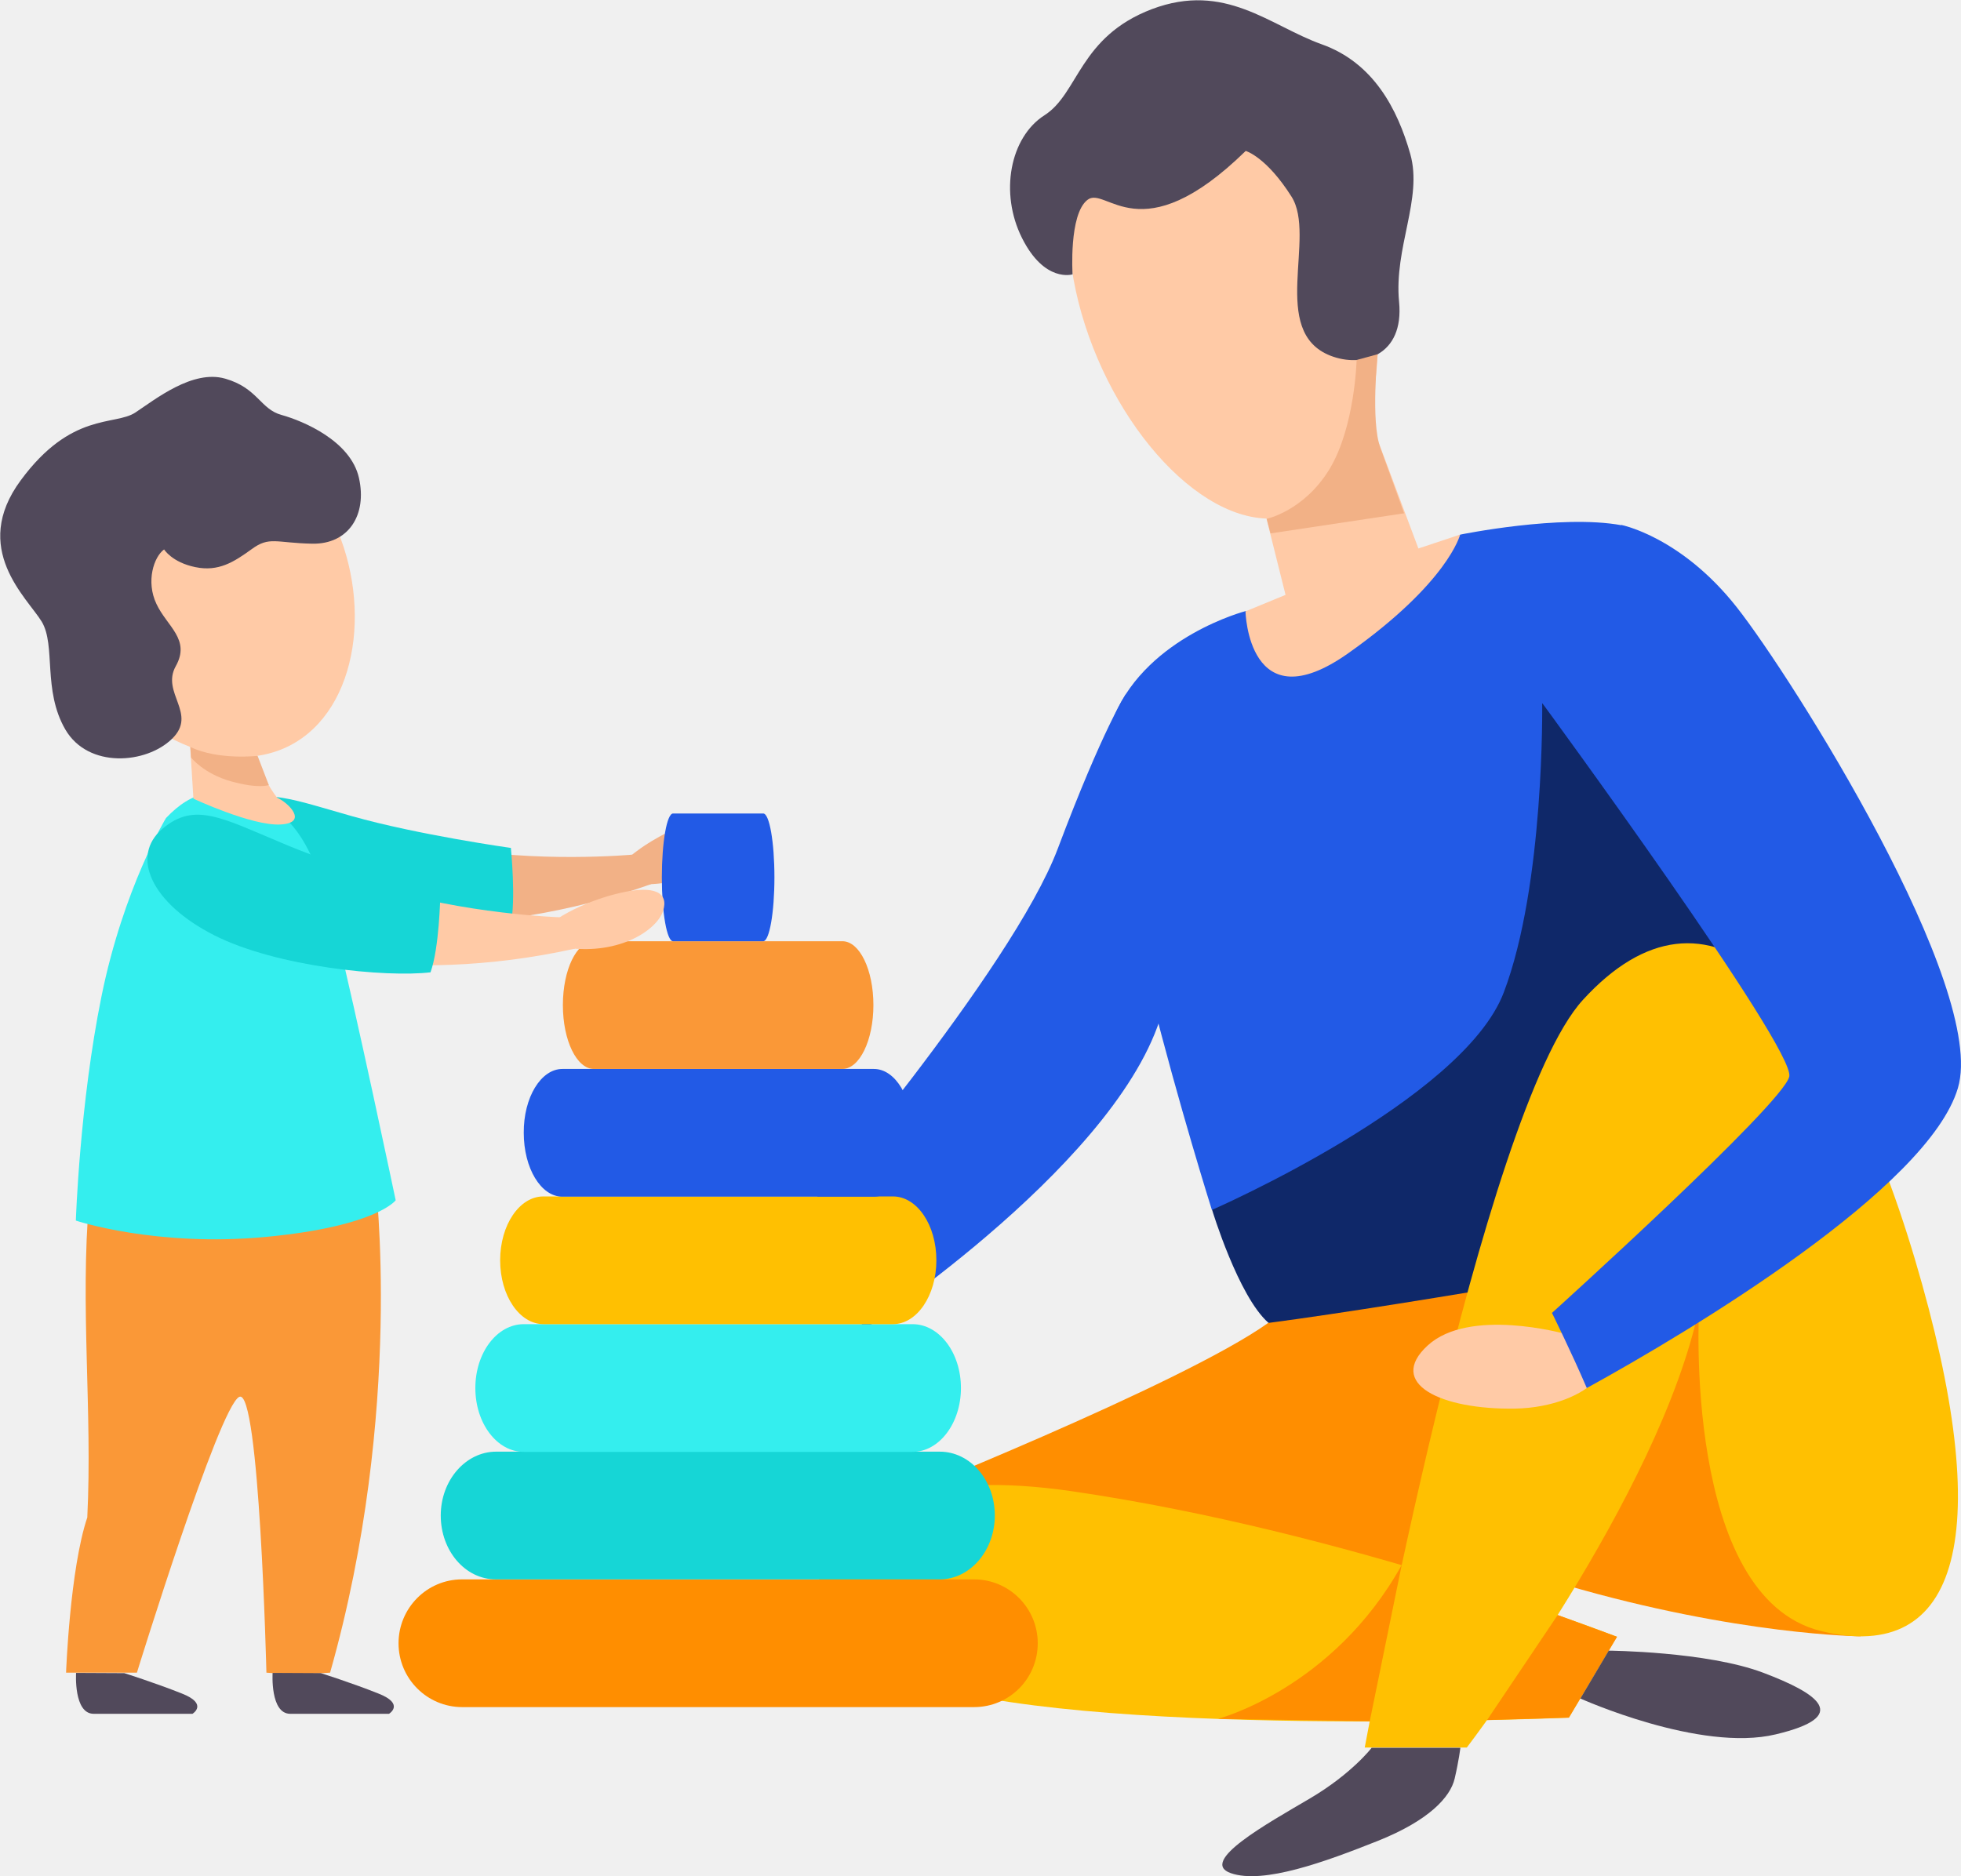
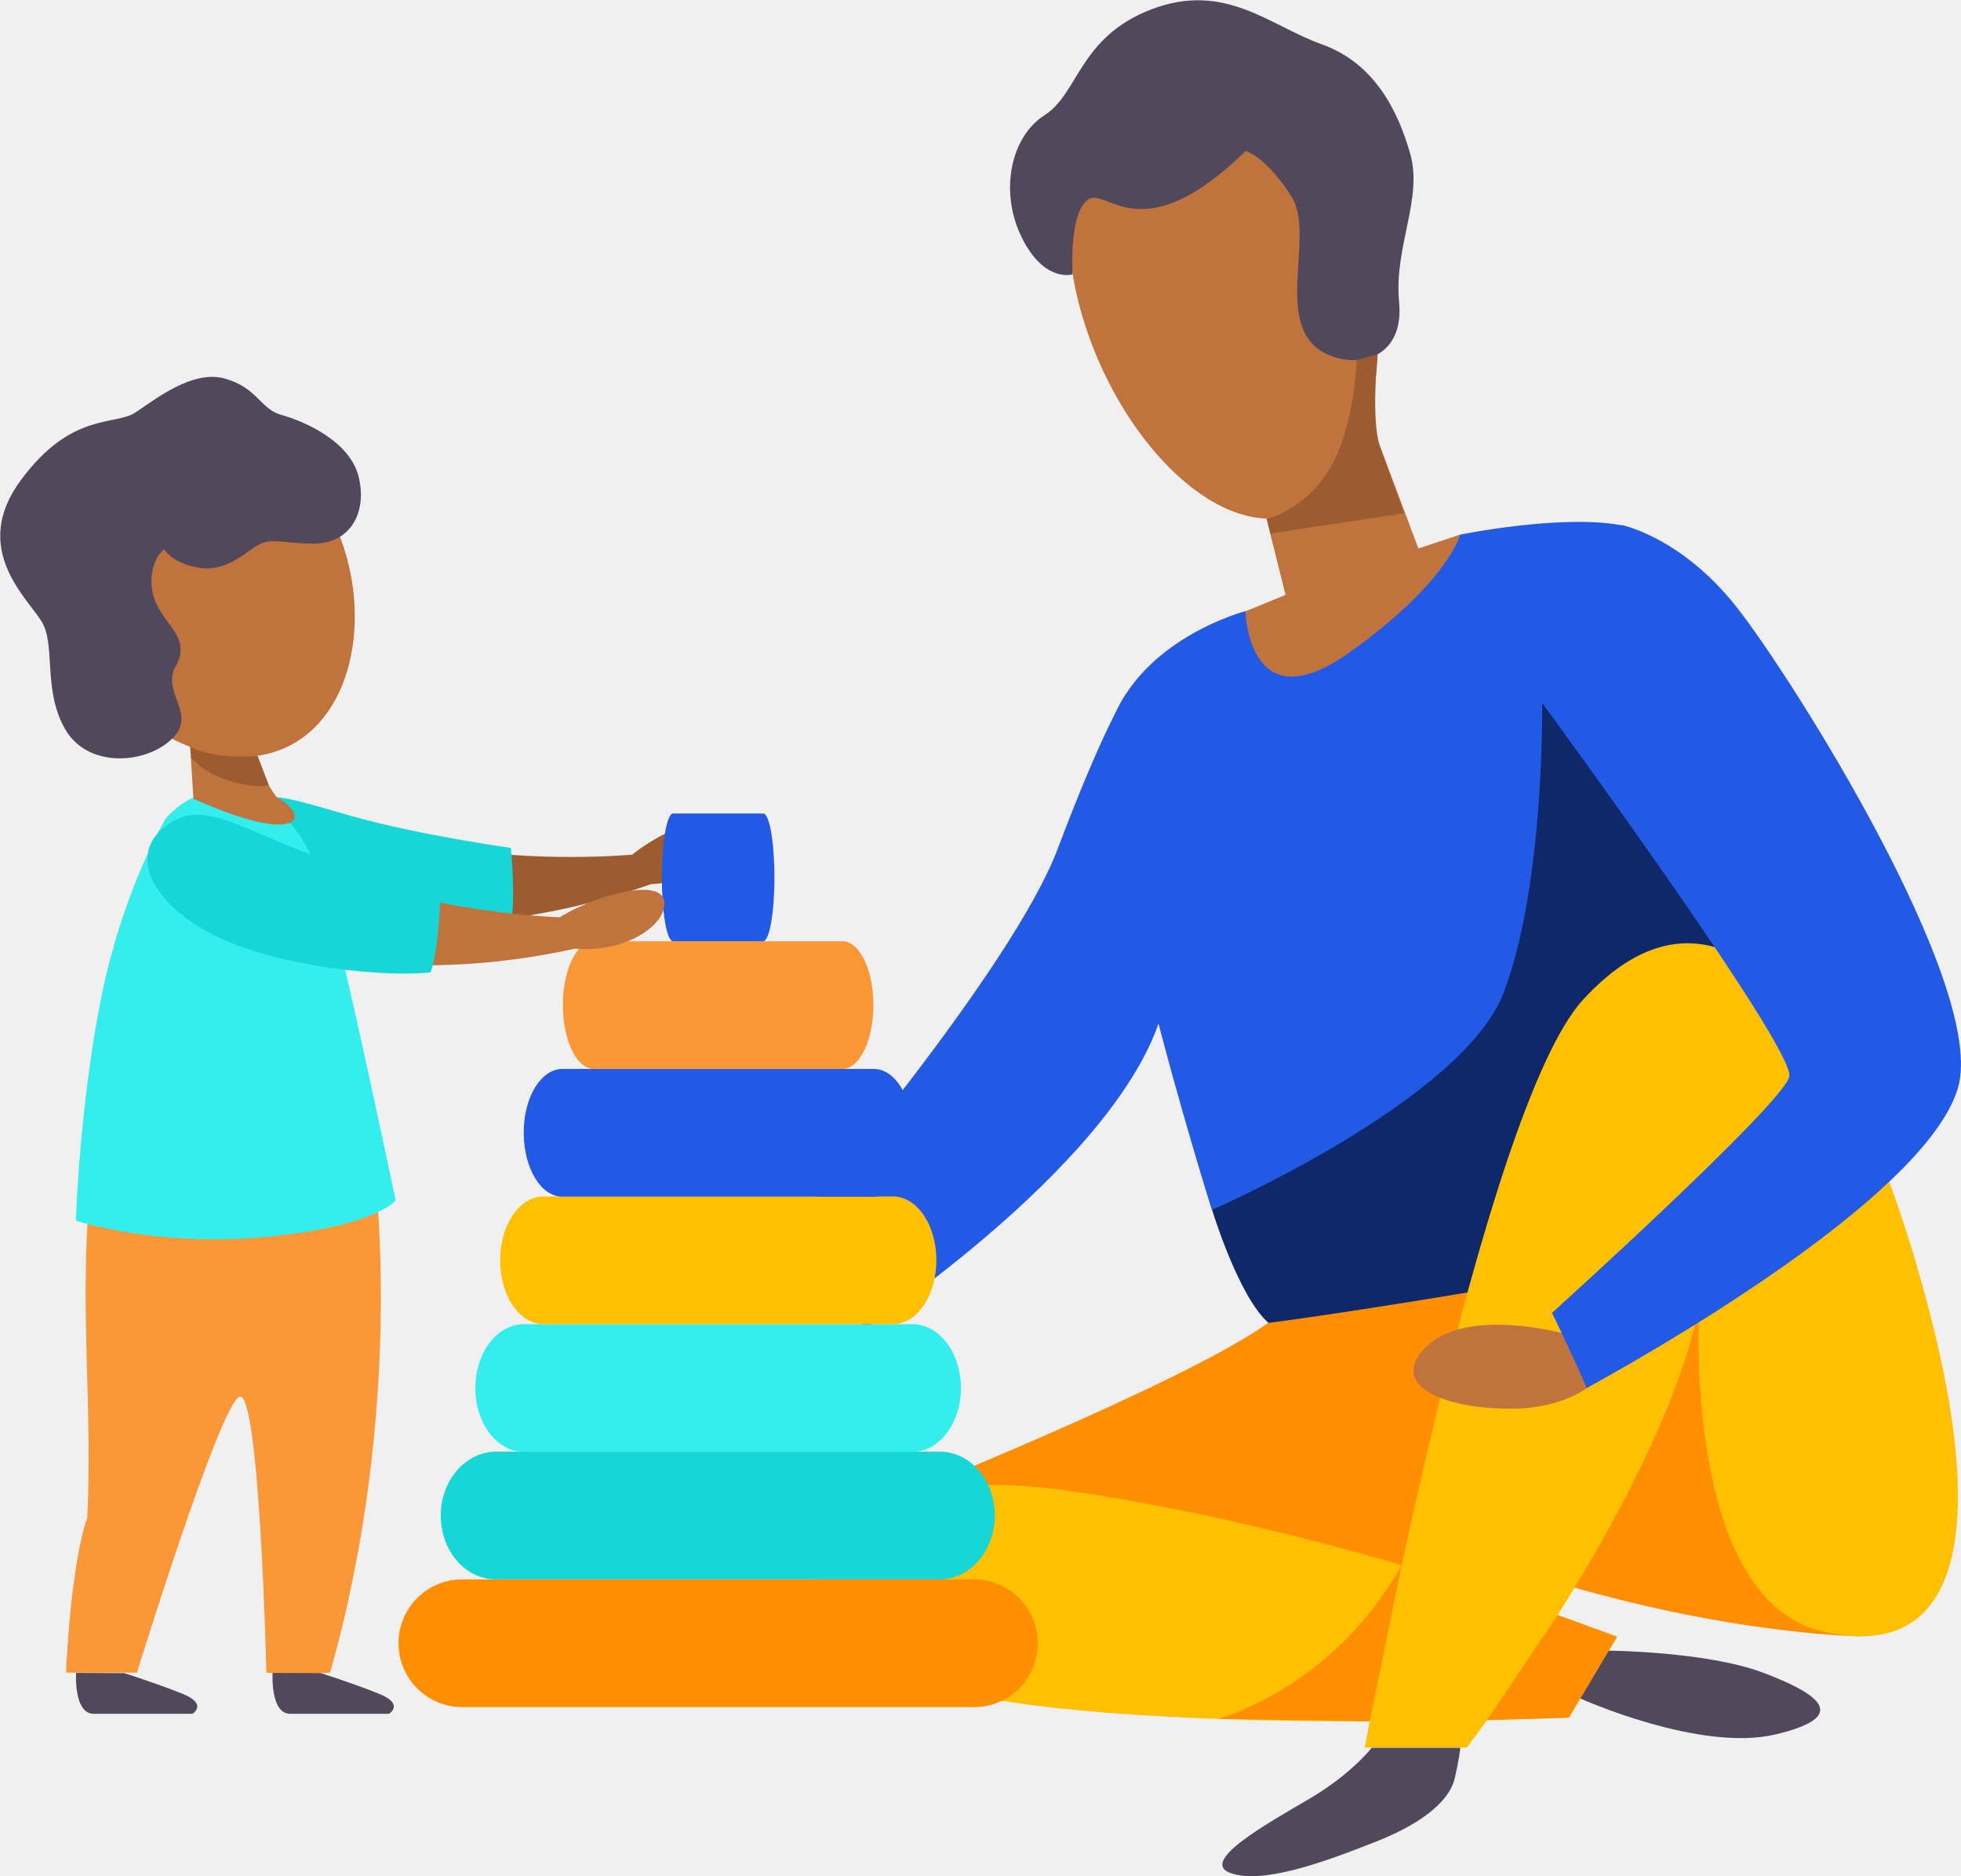
<svg xmlns="http://www.w3.org/2000/svg" width="162" height="155" viewBox="0 0 162 155" fill="none">
  <g clip-path="url(#clip0)">
-     <path d="M52.253 70.613C52.253 70.613 44.254 71.344 37.003 69.96C29.752 68.557 23.88 66.047 21.299 66.364C18.718 66.68 16.334 70.712 21.89 73.696C27.447 76.68 40.017 77.925 53.81 73.043C53.652 71.799 52.253 70.613 52.253 70.613Z" fill="#F2B186" />
-     <path d="M52.588 70.336C52.588 70.336 54.381 68.913 57.021 67.984C59.681 67.055 60.942 67.49 60.627 69.071C60.312 70.652 57.573 73.103 53.14 73.063C48.726 73.024 52.588 70.336 52.588 70.336Z" fill="#F2B186" />
+     <path d="M52.253 70.613C52.253 70.613 44.254 71.344 37.003 69.96C29.752 68.557 23.88 66.047 21.299 66.364C18.718 66.68 16.334 70.712 21.89 73.696C27.447 76.68 40.017 77.925 53.809 73.043C53.652 71.799 52.253 70.613 52.253 70.613Z" fill="#9C5C2F" />
+     <path d="M52.588 70.336C52.588 70.336 54.381 68.913 57.021 67.984C59.681 67.055 60.942 67.49 60.627 69.071C60.312 70.652 57.573 73.103 53.14 73.063C48.726 73.024 52.588 70.336 52.588 70.336Z" fill="#9C5C2F" />
    <path d="M42.204 70.059C42.204 70.059 34.579 68.992 29.062 67.431C23.526 65.87 21.142 64.783 18.758 67.371C16.373 69.941 13.497 72.49 18.954 74.466C24.412 76.443 38.579 77.312 42.185 76.423C42.638 74.368 42.204 70.059 42.204 70.059Z" fill="#16D6D6" />
    <path d="M92.999 57.371C92.999 57.371 91.167 60.079 87.384 70.118C83.601 80.158 66.025 100.632 66.025 100.632L71.424 109.802C71.424 109.802 93.177 95.573 96.152 83.063C99.147 70.514 92.999 57.371 92.999 57.371Z" fill="#225AE6" />
    <path d="M120.643 44.17C120.643 44.17 128.958 42.47 133.962 43.399C138.967 44.328 130.554 95.395 130.554 95.395C130.554 95.395 113.826 104.545 113.845 104.545C113.865 104.545 100.112 99.96 100.112 99.96C100.112 99.96 89.256 65.613 92.073 59.091C94.891 52.569 102.89 50.494 102.89 50.494L108.939 50.81L120.643 44.17Z" fill="#225AE6" />
    <path d="M127.401 58.083C127.401 58.083 127.618 73.063 124.229 81.996C120.84 90.929 100.132 99.96 100.132 99.96C100.132 99.96 102.299 107.115 104.782 109.289C107.264 111.462 134.888 105.593 134.888 105.593L145.055 77.411L127.401 58.083Z" fill="#0F2869" />
-     <path d="M72.941 124.209C72.941 124.209 97.61 114.407 104.762 109.308C116.84 107.727 141.43 103.32 141.43 103.32L153.725 135.198C153.725 135.198 143.578 135.118 129.352 130.968C118.141 129.921 98.753 130.968 98.753 130.968L72.941 124.209Z" fill="#FF8E00" />
-     <path d="M89.354 25.929C92.29 36.107 100.309 44.447 106.732 42.589C113.156 40.731 115.52 29.387 112.604 19.19C109.668 9.012 102.555 3.834 96.132 5.692C89.709 7.569 86.438 15.751 89.354 25.929Z" fill="#FFCAA6" />
-     <path d="M102.91 12.47C102.91 12.47 104.604 12.945 106.693 16.245C108.782 19.545 104.821 27.391 109.905 29.387C112.525 30.415 116.013 29.407 115.579 24.941C115.146 20.454 117.549 16.423 116.505 12.727C115.461 9.032 113.471 5.178 109.176 3.656C104.88 2.115 101.215 -1.522 95.167 0.751C89.137 3.043 89.118 7.727 86.28 9.526C83.443 11.344 82.556 15.929 84.428 19.664C86.3 23.399 88.605 22.668 88.605 22.668C88.605 22.668 88.29 17.727 89.827 16.522C91.364 15.277 94.162 21.028 102.91 12.47Z" fill="#51495B" />
-     <path d="M104.447 42.134L106.2 49.15L102.89 50.514C102.89 50.514 103.107 59.822 111.382 53.972C119.658 48.123 120.623 44.17 120.623 44.17L117.175 45.316L112.84 33.755L104.447 42.134Z" fill="#FFCAA6" />
-     <path d="M104.644 42.866C104.644 42.866 107.737 42.214 109.846 38.735C111.934 35.257 112.072 29.743 112.072 29.743L113.806 29.269C113.806 29.269 113.235 34.763 114.023 36.976C114.83 39.19 115.993 42.411 115.993 42.411L104.959 44.071L104.644 42.866Z" fill="#F2B186" />
+     <path d="M72.941 124.209C72.941 124.209 97.61 114.407 104.762 109.308C116.84 107.727 141.43 103.32 141.43 103.32L153.725 135.198C153.725 135.198 143.577 135.118 129.352 130.968C118.141 129.921 98.753 130.968 98.753 130.968L72.941 124.209Z" fill="#FF8E00" />
+     <path d="M89.354 25.929C92.29 36.107 100.309 44.447 106.732 42.589C113.156 40.731 115.52 29.387 112.604 19.19C109.668 9.012 102.555 3.834 96.132 5.692C89.709 7.569 86.438 15.751 89.354 25.929Z" fill="#C1733D" />
+     <path d="M102.91 12.47C102.91 12.47 104.604 12.945 106.693 16.245C108.782 19.545 104.821 27.391 109.905 29.387C112.525 30.415 116.013 29.407 115.579 24.941C115.146 20.454 117.55 16.423 116.505 12.727C115.461 9.032 113.471 5.178 109.176 3.656C104.88 2.115 101.216 -1.522 95.167 0.751C89.137 3.043 89.118 7.727 86.281 9.526C83.443 11.344 82.556 15.929 84.428 19.664C86.3 23.399 88.605 22.668 88.605 22.668C88.605 22.668 88.29 17.727 89.827 16.522C91.364 15.277 94.162 21.028 102.91 12.47Z" fill="#51495B" />
+     <path d="M104.447 42.134L106.2 49.15L102.89 50.514C102.89 50.514 103.107 59.822 111.382 53.972C119.658 48.123 120.623 44.17 120.623 44.17L117.175 45.316L112.84 33.755L104.447 42.134Z" fill="#C1733D" />
+     <path d="M104.644 42.866C104.644 42.866 107.737 42.214 109.846 38.735C111.934 35.257 112.072 29.743 112.072 29.743L113.806 29.269C113.806 29.269 113.234 34.763 114.023 36.976C114.83 39.19 115.993 42.411 115.993 42.411L104.959 44.071L104.644 42.866Z" fill="#9C5C2F" />
    <path d="M140.366 108.044C140.366 108.044 138.967 131.937 150.434 134.763C161.921 137.569 164.955 126.779 158.178 103.992C151.38 81.206 141.075 71.344 130.77 82.609C122.436 91.719 112.742 144.387 112.742 144.387H121.175C121.175 144.387 137.095 123.597 140.366 108.044Z" fill="#FFC001" />
    <path d="M129.608 141.917C129.608 141.917 88.783 143.696 75.444 138.794C62.124 133.893 65.513 119.862 88.487 123.202C111.461 126.541 133.568 135.237 133.568 135.237L129.608 141.917Z" fill="#FFC001" />
    <path d="M128.682 133.439L122.85 142.115L129.608 141.917L133.588 135.237L128.682 133.439Z" fill="#FF8E00" />
    <path d="M115.796 129.308L113.156 142.213L100.624 142.016C100.624 142.016 110.102 139.545 115.796 129.308Z" fill="#FF8E00" />
    <path d="M113.333 144.387C113.333 144.387 111.698 146.541 108.21 148.597C104.723 150.652 98.989 153.814 101.669 154.763C104.368 155.711 109.511 153.814 113.786 152.115C118.062 150.415 119.815 148.478 120.17 146.957C120.525 145.435 120.643 144.407 120.643 144.407H113.333V144.387Z" fill="#51495B" />
    <path d="M132.898 136.383C132.898 136.383 140.977 136.443 145.646 138.202C150.296 139.961 152.937 141.818 146.691 143.3C140.464 144.802 130.554 140.336 130.554 140.336L132.898 136.383Z" fill="#51495B" />
    <path d="M38.165 130.494H59.326H80.468C83.364 130.494 85.729 132.846 85.729 135.771C85.729 138.696 83.384 141.047 80.468 141.047H38.185C35.288 141.047 32.924 138.696 32.924 135.771C32.924 132.866 35.269 130.494 38.165 130.494Z" fill="#FF8E00" />
    <path d="M40.983 119.941H59.307H77.631C80.153 119.941 82.182 122.292 82.182 125.217C82.182 128.122 80.133 130.494 77.631 130.494H40.963C38.441 130.494 36.411 128.142 36.411 125.217C36.411 122.292 38.48 119.941 40.983 119.941Z" fill="#16D6D6" />
    <path d="M43.268 109.407H59.326H75.385C77.591 109.407 79.384 111.759 79.384 114.684C79.384 117.589 77.591 119.96 75.385 119.96H43.268C41.062 119.96 39.269 117.609 39.269 114.684C39.269 111.759 41.062 109.407 43.268 109.407Z" fill="#34EEEE" />
    <path d="M44.884 98.854H59.326H73.769C75.759 98.854 77.355 101.206 77.355 104.13C77.355 107.055 75.739 109.407 73.769 109.407H44.904C42.914 109.407 41.318 107.055 41.318 104.13C41.318 101.206 42.914 98.854 44.884 98.854Z" fill="#FFC001" />
    <path d="M46.46 88.32H59.326H72.193C73.966 88.32 75.385 90.672 75.385 93.597C75.385 96.502 73.946 98.874 72.193 98.874H46.46C44.687 98.874 43.268 96.522 43.268 93.597C43.249 90.672 44.687 88.32 46.46 88.32Z" fill="#225AE6" />
    <path d="M49.061 77.767H59.326H69.592C71.01 77.767 72.153 80.119 72.153 83.043C72.153 85.949 71.01 88.32 69.592 88.32H49.061C47.642 88.32 46.5 85.968 46.5 83.043C46.5 80.119 47.642 77.767 49.061 77.767Z" fill="#FA9837" />
    <path d="M55.602 67.213H59.326H63.05C63.563 67.213 63.976 69.565 63.976 72.49C63.976 75.395 63.563 77.767 63.05 77.767H55.602C55.09 77.767 54.676 75.415 54.676 72.49C54.676 69.585 55.09 67.213 55.602 67.213Z" fill="#225AE6" />
-     <path d="M129.391 110.237C129.135 110.158 121.372 108.024 117.944 111.166C114.515 114.308 119.027 116.482 125.155 116.383C131.283 116.285 135.696 111.957 129.391 110.237Z" fill="#FFCAA6" />
+     <path d="M129.391 110.237C129.135 110.158 121.372 108.024 117.944 111.166C114.515 114.308 119.027 116.482 125.155 116.383C131.283 116.285 135.696 111.957 129.391 110.237Z" fill="#C1733D" />
    <path d="M133.962 43.379C133.962 43.379 138.888 44.348 143.479 50.178C148.07 56.008 164.207 81.621 161.744 89.901C159.301 98.162 139.794 109.901 131.086 114.684C129.825 111.739 128.209 108.478 128.209 108.478C128.209 108.478 147.262 91.265 147.814 88.953C148.346 86.64 127.401 58.083 127.401 58.083C127.401 58.083 127.027 50.415 133.962 43.379Z" fill="#225AE6" />
    <path d="M30.993 97.391C30.993 97.391 33.417 116.522 27.269 138.202C24.59 138.419 22.009 138.202 22.009 138.202C22.009 138.202 21.437 114.585 19.762 115.415C18.088 116.245 11.31 138.202 11.31 138.202H5.458C5.458 138.202 5.773 129.644 7.211 125.376C7.645 116.581 6.601 107.885 7.369 99.13C8.137 90.376 30.993 97.391 30.993 97.391Z" fill="#FA9837" />
-     <path d="M6.541 53.3C10.147 60.257 18.265 64.565 23.979 61.581C29.693 58.597 30.855 49.466 27.269 42.51C23.664 35.553 16.669 33.419 10.955 36.383C5.221 39.387 2.936 46.344 6.541 53.3Z" fill="#FFCAA6" />
+     <path d="M6.541 53.3C10.147 60.257 18.265 64.565 23.979 61.581C29.693 58.597 30.855 49.466 27.269 42.51C23.664 35.553 16.669 33.419 10.955 36.383C5.221 39.387 2.936 46.344 6.541 53.3Z" fill="#C1733D" />
    <path d="M13.556 45.395C12.709 46.008 12.039 48.044 12.925 49.901C13.792 51.759 15.763 52.826 14.521 55.039C13.28 57.253 16.354 58.972 14.206 61.047C12.078 63.123 7.29 63.518 5.399 60.277C3.507 57.016 4.63 53.34 3.448 51.364C2.246 49.387 -2.463 45.336 1.714 39.684C5.891 34.012 9.477 35.198 11.172 34.091C12.847 32.984 15.92 30.514 18.6 31.285C21.299 32.055 21.496 33.814 23.27 34.288C25.043 34.783 28.964 36.423 29.653 39.486C30.343 42.549 28.786 44.98 25.791 44.921C22.777 44.862 22.265 44.288 20.787 45.376C19.309 46.443 18.048 47.253 16.137 46.858C14.206 46.462 13.556 45.395 13.556 45.395Z" fill="#51495B" />
    <path d="M13.713 67.589C13.713 67.589 10.206 73.379 8.394 82.273C6.581 91.166 6.266 100.85 6.266 100.85C6.266 100.85 12.886 103.063 22.009 102.194C31.111 101.324 32.688 99.17 32.688 99.17C32.688 99.17 29.338 83.241 27.801 77.115C26.245 70.988 24.767 67.53 21.339 66.225C17.91 64.901 15.881 65.316 13.713 67.589Z" fill="#34EEEE" />
-     <path d="M22.895 65.909C22.895 65.909 21.437 64.15 21.122 61.877C20.787 59.624 15.664 60.929 15.664 60.929L15.979 65.988C15.979 65.988 20.787 68.241 23.151 68.123C25.516 68.004 23.841 66.324 22.895 65.909Z" fill="#FFCAA6" />
-     <path d="M21.279 62.451C21.279 62.451 18.029 62.826 15.723 61.719C15.743 62.055 15.782 62.589 15.782 62.589C15.782 62.589 16.827 63.933 19.112 64.565C21.417 65.198 22.206 64.862 22.206 64.862L21.279 62.451Z" fill="#F2B186" />
+     <path d="M22.895 65.909C22.895 65.909 21.437 64.15 21.122 61.877C20.787 59.624 15.664 60.929 15.664 60.929L15.979 65.988C15.979 65.988 20.787 68.241 23.151 68.123C25.516 68.004 23.841 66.324 22.895 65.909Z" fill="#C1733D" />
+     <path d="M21.279 62.451C21.279 62.451 18.029 62.826 15.723 61.719C15.743 62.055 15.782 62.589 15.782 62.589C15.782 62.589 16.827 63.933 19.112 64.565C21.417 65.198 22.206 64.862 22.206 64.862L21.279 62.451Z" fill="#9C5C2F" />
    <path d="M22.521 138.221C22.521 138.221 22.304 141.601 23.979 141.601C25.654 141.601 32.136 141.601 32.136 141.601C32.136 141.601 33.476 140.79 31.249 139.921C29.023 139.032 26.501 138.241 26.501 138.241L22.521 138.221Z" fill="#51495B" />
    <path d="M6.285 138.221C6.285 138.221 6.069 141.601 7.743 141.601C9.418 141.601 15.9 141.601 15.9 141.601C15.9 141.601 17.24 140.79 15.014 139.921C12.787 139.032 10.265 138.241 10.265 138.241L6.285 138.221Z" fill="#51495B" />
-     <path d="M46.283 75.79C46.283 75.79 38.264 75.534 31.23 73.261C24.196 70.988 18.679 67.767 16.078 67.767C13.477 67.767 10.62 71.482 15.763 75.118C20.905 78.755 33.239 81.541 47.505 78.379C47.524 77.134 46.283 75.79 46.283 75.79Z" fill="#FFCAA6" />
-     <path d="M46.638 75.553C46.638 75.553 48.588 74.368 51.327 73.755C54.066 73.142 55.268 73.735 54.775 75.277C54.263 76.818 51.248 78.893 46.874 78.32C42.5 77.747 46.638 75.553 46.638 75.553Z" fill="#FFCAA6" />
+     <path d="M46.283 75.79C46.283 75.79 38.264 75.534 31.23 73.261C24.196 70.988 18.679 67.767 16.078 67.767C13.477 67.767 10.62 71.482 15.763 75.118C20.905 78.755 33.239 81.541 47.505 78.379C47.524 77.134 46.283 75.79 46.283 75.79Z" fill="#C1733D" />
+     <path d="M46.638 75.553C46.638 75.553 48.588 74.368 51.327 73.755C54.066 73.142 55.268 73.735 54.775 75.277C54.263 76.818 51.248 78.893 46.874 78.32C42.5 77.747 46.638 75.553 46.638 75.553Z" fill="#C1733D" />
    <path d="M36.372 74.012C36.372 74.012 28.944 72.016 23.644 69.802C18.344 67.589 16.098 66.206 13.418 68.478C10.738 70.751 12.512 74.644 17.694 77.273C22.875 79.901 31.899 80.771 35.564 80.336C36.293 78.34 36.372 74.012 36.372 74.012Z" fill="#16D6D6" />
  </g>
  <defs>
    <clipPath id="clip0">
      <rect width="162" height="155" transform="matrix(-1 0 0 1 162 0)" fill="white" />
    </clipPath>
  </defs>
</svg>
